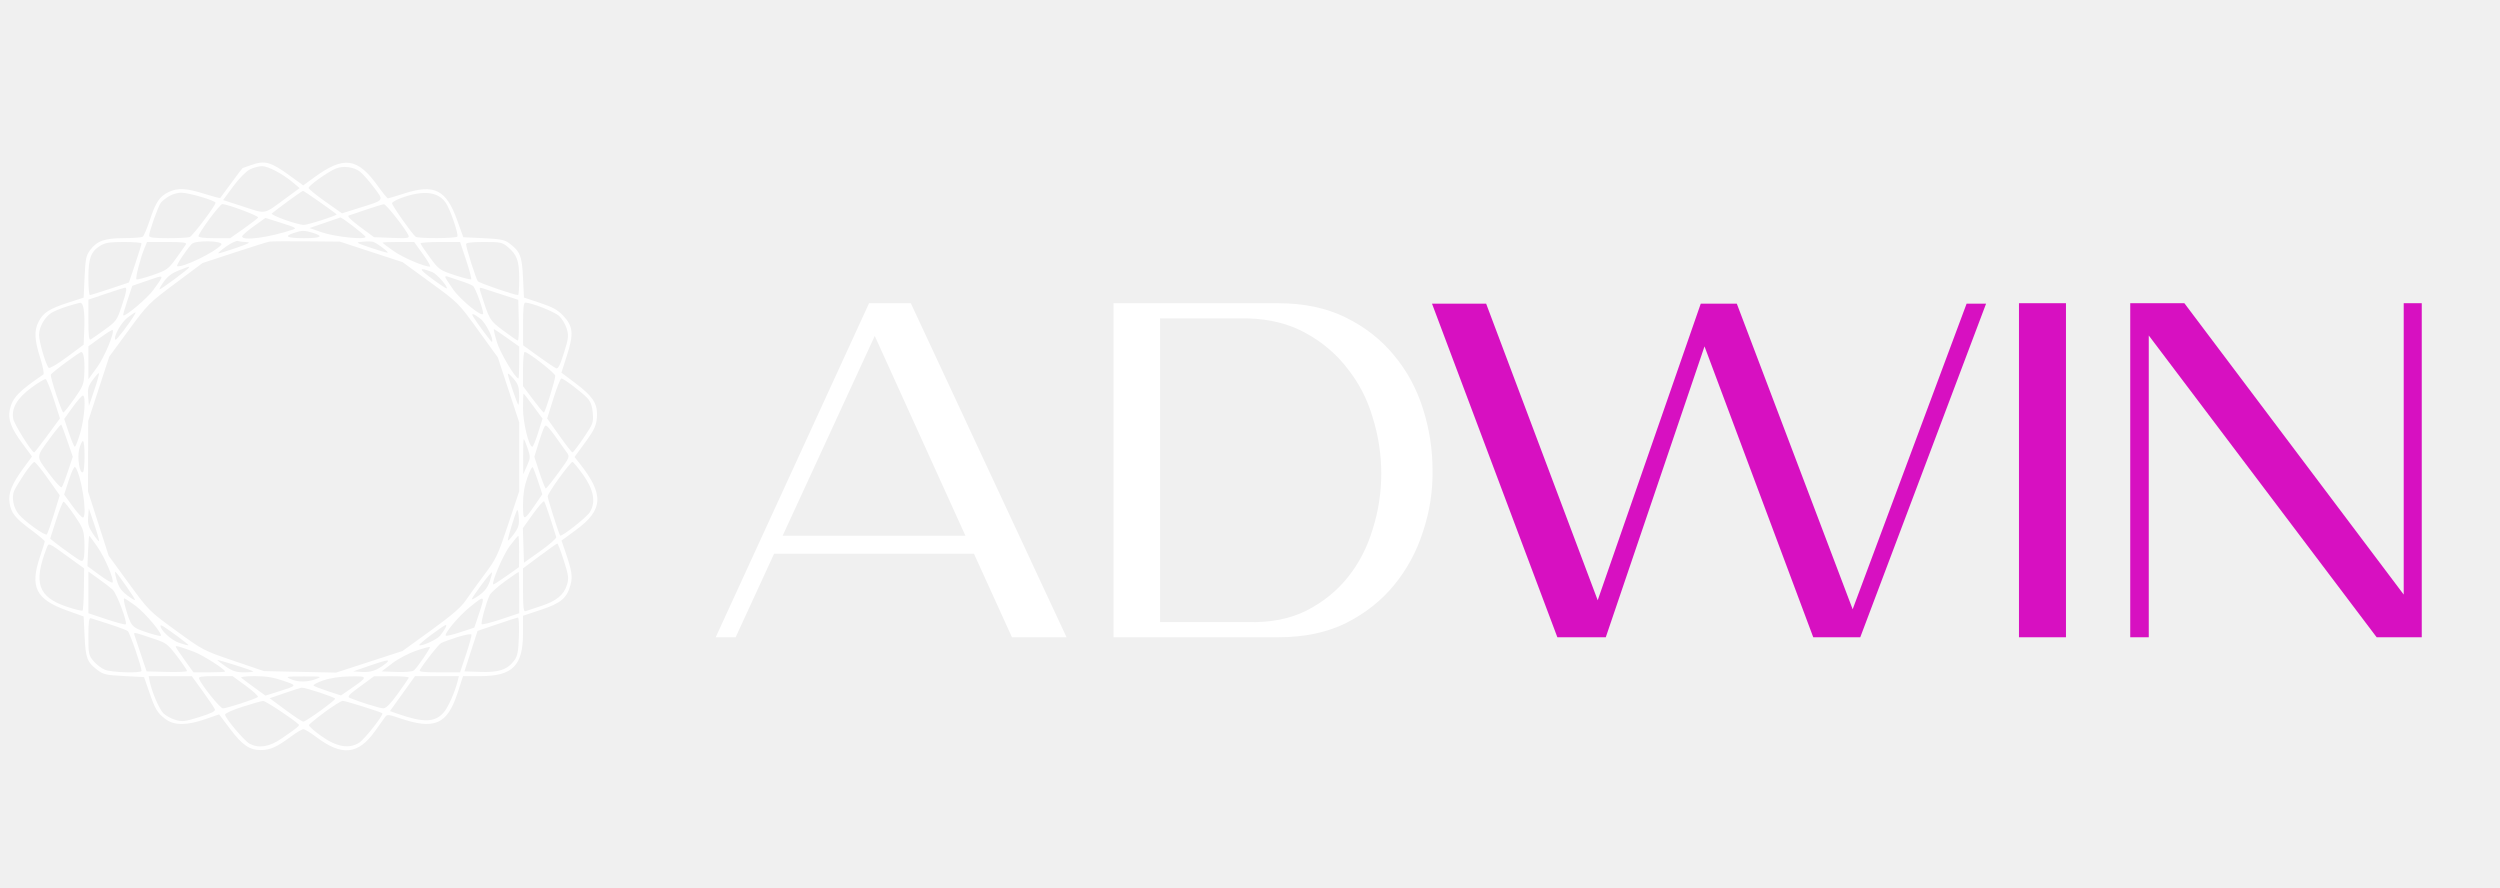
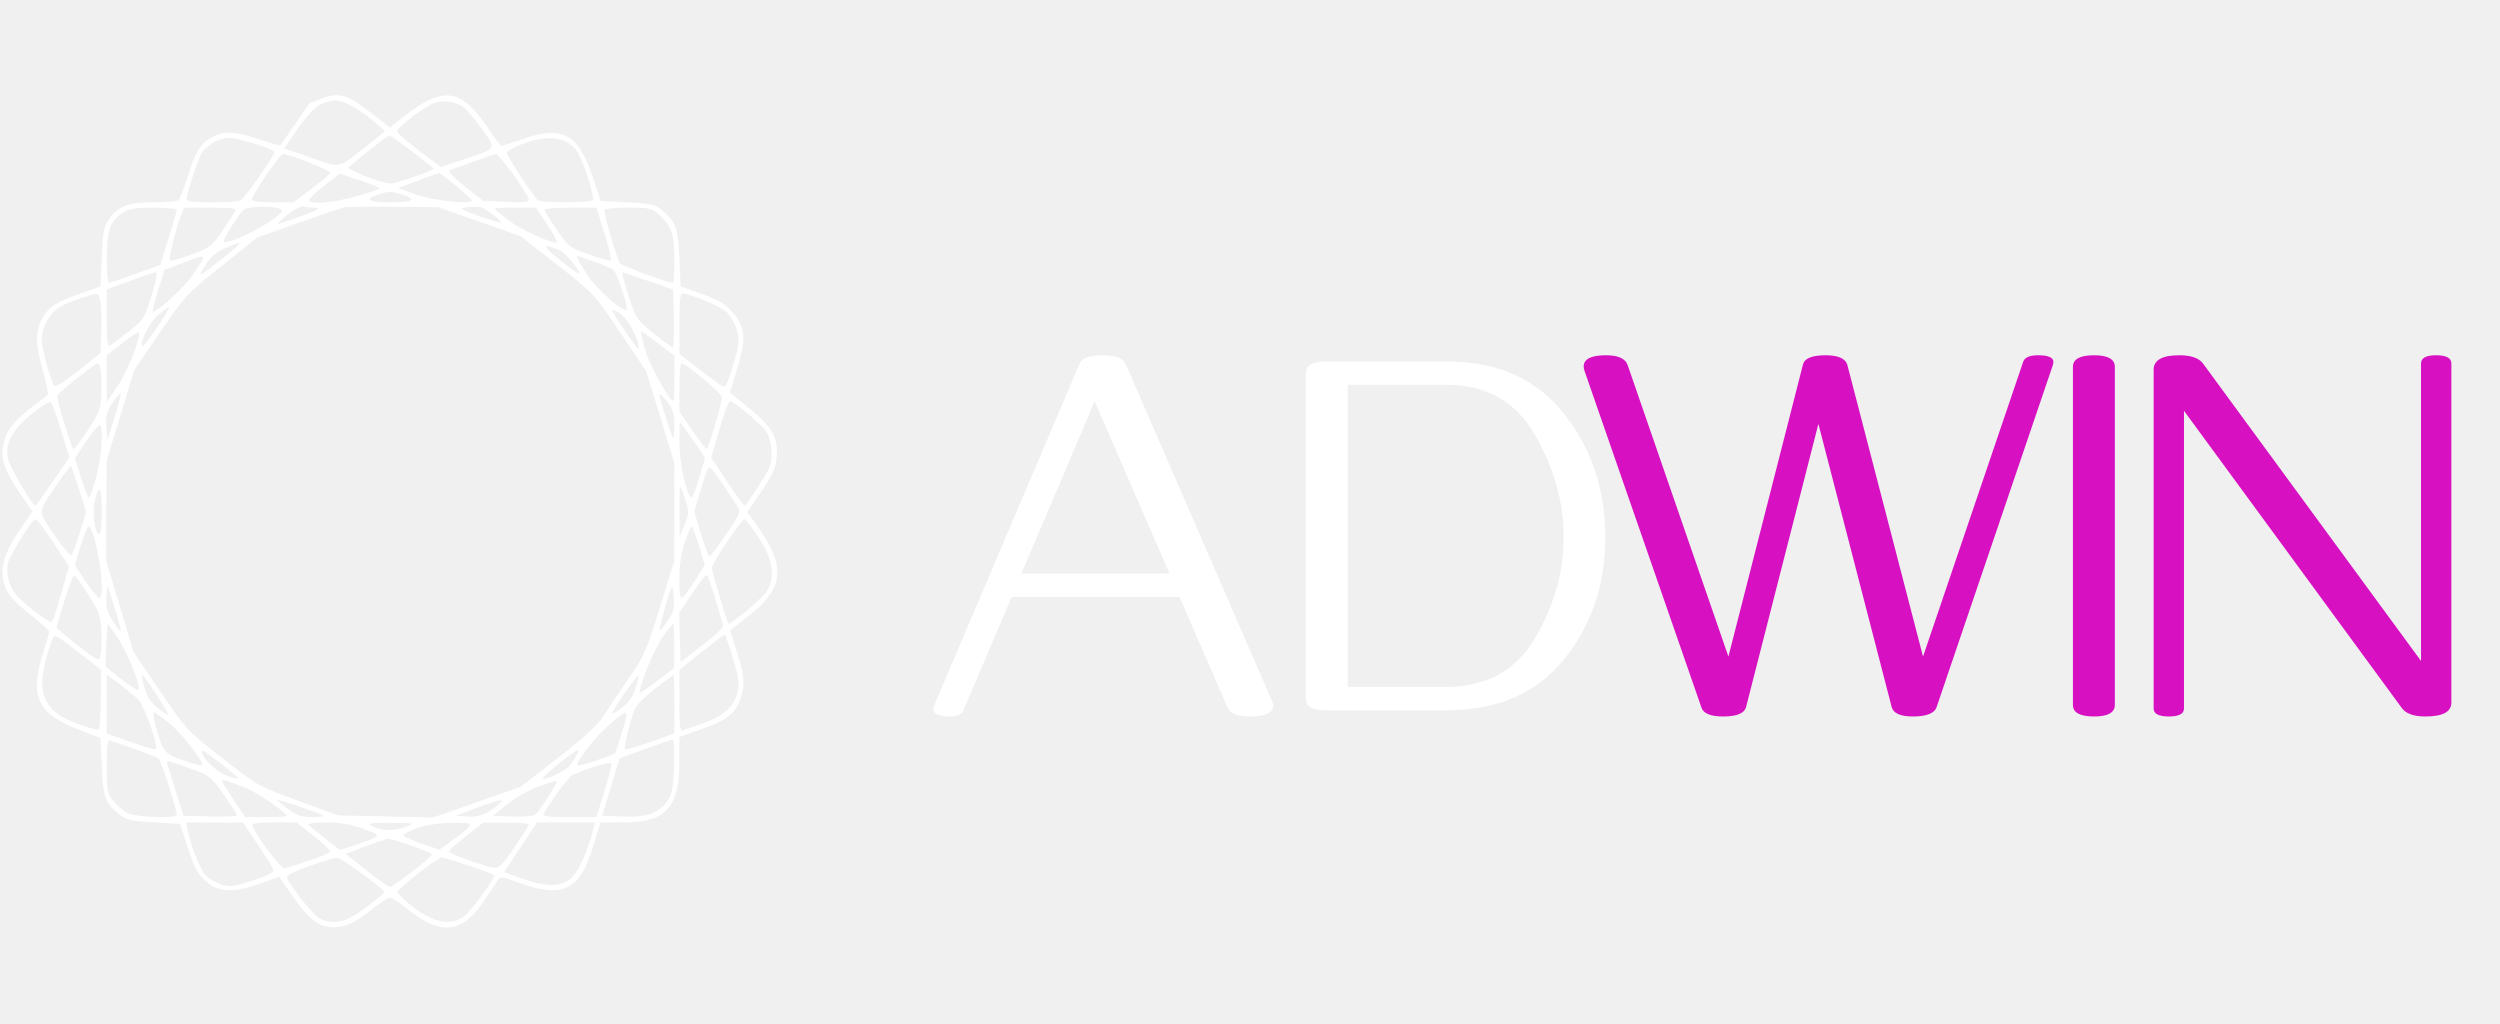
- <svg xmlns="http://www.w3.org/2000/svg" width="124" height="44" viewBox="0 0 124 44" fill="none">
-   <path d="M71.028 15.063H73.713L79.246 29.773L84.357 15.063H86.146L91.892 30.22L97.543 15.063H98.509L92.269 31.608H89.937L84.544 17.181L79.647 31.608H77.245L71.028 15.063ZM100.141 31.608V15.04H102.472V31.608H100.141ZM105.66 15.04H108.345L119.224 29.49V15.04H120.119V31.608H117.882L106.579 16.64V31.608H105.66V15.04Z" fill="#D710C1" />
-   <path d="M43.105 15.04H45.177L52.901 31.608H50.193L48.309 27.466H38.395L36.488 31.608H35.499L43.105 15.04ZM38.819 26.572H47.885L43.388 16.663L38.819 26.572ZM61.894 15.793H57.538V30.855H61.894C63.008 30.887 63.974 30.698 64.79 30.291C65.622 29.867 66.313 29.31 66.863 28.619C67.412 27.929 67.82 27.137 68.087 26.242C68.37 25.348 68.511 24.43 68.511 23.489C68.511 22.547 68.37 21.622 68.087 20.712C67.82 19.802 67.404 18.994 66.839 18.287C66.29 17.566 65.599 16.977 64.767 16.522C63.95 16.067 62.993 15.824 61.894 15.793ZM63.401 15.04C64.673 15.04 65.787 15.275 66.745 15.746C67.703 16.216 68.503 16.844 69.147 17.628C69.79 18.397 70.269 19.284 70.583 20.288C70.897 21.276 71.054 22.288 71.054 23.324C71.07 24.36 70.913 25.372 70.583 26.36C70.269 27.349 69.79 28.235 69.147 29.02C68.519 29.788 67.726 30.416 66.768 30.902C65.811 31.373 64.688 31.608 63.401 31.608H55.23V15.04H63.401Z" fill="white" />
-   <path fill-rule="evenodd" clip-rule="evenodd" d="M12.433 8.196C12.226 8.27 12.047 8.332 12.036 8.333C12.025 8.334 11.776 8.662 11.482 9.063C11.187 9.464 10.935 9.806 10.922 9.822C10.908 9.839 10.552 9.744 10.13 9.611C9.241 9.33 8.822 9.309 8.373 9.522C7.919 9.737 7.729 10.018 7.436 10.902C7.295 11.326 7.134 11.704 7.077 11.742C7.02 11.78 6.598 11.811 6.14 11.812C5.186 11.814 4.815 11.945 4.47 12.405C4.272 12.669 4.237 12.837 4.196 13.735L4.149 14.763L3.36 15.018C2.444 15.316 2.141 15.512 1.914 15.958C1.687 16.401 1.707 16.843 1.992 17.746C2.126 18.171 2.198 18.542 2.151 18.574C0.905 19.422 0.61 19.734 0.482 20.341C0.386 20.797 0.556 21.25 1.097 21.979L1.588 22.642L1.195 23.175C0.589 23.997 0.401 24.455 0.473 24.936C0.551 25.45 0.741 25.689 1.56 26.295C1.923 26.564 2.219 26.814 2.219 26.852C2.219 26.89 2.113 27.232 1.984 27.612C1.472 29.116 1.778 29.728 3.318 30.279L4.149 30.577L4.196 31.563C4.248 32.649 4.321 32.842 4.82 33.222C5.126 33.456 5.255 33.486 6.152 33.532L7.146 33.583L7.389 34.288C7.699 35.188 7.797 35.353 8.201 35.661C8.632 35.99 9.261 35.992 10.191 35.668L10.868 35.432L11.398 36.135C12.017 36.957 12.37 37.203 12.932 37.203C13.395 37.204 13.735 37.052 14.429 36.534C14.699 36.333 14.977 36.169 15.047 36.169C15.118 36.169 15.406 36.343 15.687 36.556C16.951 37.511 17.761 37.435 18.587 36.282C18.826 35.948 19.065 35.616 19.117 35.543C19.197 35.431 19.298 35.441 19.776 35.606C21.547 36.218 22.181 35.947 22.7 34.358L22.967 33.536H23.822C25.427 33.536 25.941 33.02 25.941 31.408V30.543L26.833 30.246C27.826 29.915 28.121 29.666 28.299 29.004C28.41 28.591 28.364 28.304 28.029 27.33L27.851 26.812L28.576 26.28C29.925 25.288 29.968 24.53 28.76 22.999L28.497 22.666L28.966 22.027C29.517 21.277 29.612 21.057 29.612 20.529C29.611 19.98 29.36 19.623 28.546 19.01L27.846 18.484L28.122 17.624C28.465 16.558 28.429 16.18 27.93 15.653C27.665 15.373 27.408 15.231 26.788 15.025L25.988 14.759L25.941 13.764C25.89 12.692 25.799 12.468 25.246 12.055C25.035 11.896 24.803 11.852 23.983 11.814L22.979 11.767L22.678 10.929C22.134 9.411 21.551 9.115 20.058 9.594C19.643 9.728 19.276 9.837 19.242 9.838C19.208 9.838 18.987 9.569 18.751 9.239C17.732 7.812 17.06 7.721 15.572 8.808L15.04 9.196L14.387 8.722C13.415 8.016 13.139 7.942 12.433 8.196ZM12.39 8.405C12.202 8.5 11.854 8.855 11.566 9.246L11.067 9.923L12.08 10.251C13.232 10.625 13.041 10.665 14.211 9.807L14.86 9.331L14.541 9.06C14.032 8.628 13.304 8.242 12.998 8.241C12.842 8.241 12.569 8.315 12.39 8.405ZM16.66 8.359C16.275 8.513 15.306 9.202 15.306 9.322C15.307 9.373 15.68 9.678 16.135 9.998L16.963 10.581L17.823 10.311C19.097 9.912 19.055 9.973 18.531 9.277C18.283 8.948 17.974 8.6 17.843 8.504C17.532 8.276 17.024 8.213 16.66 8.359ZM14.268 9.991C13.88 10.277 13.527 10.546 13.483 10.588C13.399 10.67 14.755 11.155 15.069 11.155C15.283 11.155 16.746 10.684 16.693 10.632C16.576 10.514 15.076 9.463 15.03 9.467C15 9.469 14.657 9.705 14.268 9.991ZM8.385 9.73C8.23 9.825 8.049 9.967 7.983 10.047C7.855 10.202 7.397 11.485 7.397 11.689C7.397 11.784 7.618 11.814 8.33 11.814C8.844 11.814 9.329 11.789 9.408 11.759C9.557 11.701 10.692 10.196 10.69 10.058C10.689 9.947 9.357 9.557 8.981 9.557C8.808 9.557 8.54 9.635 8.385 9.73ZM20.034 9.772C19.71 9.88 19.446 10.019 19.446 10.08C19.446 10.199 20.452 11.625 20.618 11.742C20.758 11.84 22.625 11.831 22.686 11.731C22.752 11.624 22.337 10.405 22.124 10.08C21.762 9.528 21.065 9.425 20.034 9.772ZM10.385 10.864C10.088 11.27 9.844 11.649 9.844 11.708C9.844 11.778 10.11 11.814 10.629 11.814H11.415L12.081 11.346C12.448 11.089 12.773 10.838 12.803 10.79C12.851 10.711 11.258 10.116 11.021 10.124C10.969 10.126 10.683 10.459 10.385 10.864ZM18.175 10.393C17.761 10.532 17.364 10.667 17.293 10.693C17.213 10.722 17.429 10.935 17.858 11.252L18.551 11.764L19.436 11.799C20.201 11.828 20.313 11.813 20.265 11.689C20.153 11.396 19.152 10.121 19.042 10.13C18.979 10.135 18.589 10.253 18.175 10.393ZM12.587 11.222C12.269 11.45 12.009 11.677 12.009 11.725C12.009 11.964 13.355 11.782 14.541 11.383C14.733 11.319 14.667 11.284 13.88 11.034L13.166 10.808L12.587 11.222ZM16.105 11.053L15.354 11.311L15.964 11.523C16.612 11.747 18.128 11.906 18.128 11.75C18.128 11.674 16.949 10.764 16.88 10.787C16.867 10.791 16.519 10.911 16.105 11.053ZM14.574 11.555C14.056 11.721 14.232 11.814 15.069 11.814C15.931 11.814 16.084 11.72 15.505 11.546C15.084 11.421 14.99 11.421 14.574 11.555ZM9.506 12.105C9.199 12.445 8.719 13.179 8.789 13.202C9.053 13.29 10.672 12.506 10.972 12.145C11.143 11.94 9.691 11.899 9.506 12.105ZM11.206 12.234C10.949 12.417 10.783 12.566 10.837 12.566C10.891 12.566 11.293 12.442 11.731 12.291C12.348 12.078 12.46 12.014 12.229 12.009C12.065 12.005 11.872 11.979 11.802 11.952C11.73 11.925 11.463 12.052 11.206 12.234ZM13.367 11.984C13.268 12 12.479 12.246 11.615 12.531L10.044 13.048L8.697 14.053C7.388 15.029 7.322 15.096 6.384 16.375L5.418 17.691L4.896 19.286L4.374 20.881L4.369 22.625L4.364 24.37L4.877 25.967L5.39 27.565L6.388 28.932C7.377 30.289 7.396 30.308 8.732 31.281C10.063 32.251 10.098 32.27 11.586 32.775L13.092 33.287L14.88 33.324L16.669 33.361L18.316 32.826L19.963 32.29L21.375 31.268C22.42 30.512 22.87 30.123 23.106 29.774C23.281 29.515 23.701 28.933 24.04 28.481C24.613 27.717 24.695 27.543 25.204 26.013L25.752 24.367L25.752 22.66L25.753 20.953L25.223 19.34L24.692 17.727L23.714 16.374C22.737 15.022 22.733 15.018 21.353 14.012L19.971 13.004L18.414 12.495L16.857 11.985L15.203 11.97C14.293 11.962 13.467 11.968 13.367 11.984ZM17.987 11.988C17.616 12.023 17.622 12.028 18.403 12.294C18.84 12.443 19.211 12.549 19.23 12.531C19.275 12.486 18.679 12.045 18.504 11.994C18.427 11.971 18.194 11.969 17.987 11.988ZM4.977 12.186C4.51 12.47 4.384 12.81 4.384 13.784C4.384 14.252 4.418 14.635 4.458 14.635C4.499 14.635 4.952 14.494 5.464 14.323L6.396 14.011L6.708 13.081C6.88 12.569 7.02 12.117 7.02 12.076C7.02 12.035 6.628 12.002 6.149 12.002C5.452 12.002 5.219 12.039 4.977 12.186ZM7.167 12.307C6.962 12.803 6.707 13.789 6.768 13.85C6.799 13.881 7.161 13.789 7.573 13.646C8.279 13.4 8.345 13.353 8.738 12.811C8.967 12.495 9.185 12.184 9.223 12.119C9.275 12.028 9.064 12.002 8.292 12.002H7.293L7.167 12.307ZM18.975 12.035C18.975 12.053 19.221 12.241 19.521 12.451C19.991 12.781 21.026 13.224 21.325 13.224C21.378 13.224 21.223 12.949 20.981 12.613L20.541 12.002H19.758C19.327 12.002 18.975 12.017 18.975 12.035ZM20.859 12.072C20.86 12.111 21.068 12.424 21.322 12.767C21.768 13.371 21.808 13.4 22.55 13.647C22.972 13.787 23.34 13.879 23.368 13.851C23.396 13.823 23.284 13.396 23.119 12.901L22.819 12.002H21.838C21.299 12.002 20.858 12.034 20.859 12.072ZM23.117 12.106C23.117 12.287 23.606 13.831 23.7 13.948C23.774 14.04 25.503 14.635 25.697 14.635C25.727 14.635 25.753 14.273 25.753 13.831C25.753 12.934 25.646 12.636 25.184 12.248C24.913 12.02 24.824 12.002 24.004 12.002C23.419 12.002 23.117 12.037 23.117 12.106ZM8.856 13.418C8.527 13.546 8.305 13.715 8.12 13.977C7.974 14.184 7.881 14.353 7.913 14.353C7.992 14.353 9.373 13.329 9.373 13.271C9.373 13.212 9.408 13.202 8.856 13.418ZM21.421 13.819C21.808 14.106 22.141 14.325 22.16 14.306C22.234 14.232 21.657 13.577 21.447 13.498C20.75 13.233 20.743 13.318 21.421 13.819ZM7.238 13.943L6.563 14.176L6.322 14.892C6.189 15.286 6.095 15.623 6.113 15.641C6.2 15.727 7.306 14.796 7.599 14.389C8.186 13.577 8.21 13.607 7.238 13.943ZM22.081 13.736C22.081 13.77 22.256 14.045 22.469 14.346C22.861 14.902 23.964 15.79 23.964 15.55C23.964 15.327 23.578 14.274 23.463 14.183C23.402 14.135 23.119 14.02 22.834 13.928C22.55 13.836 22.264 13.742 22.199 13.718C22.134 13.694 22.081 13.702 22.081 13.736ZM5.255 14.569L4.384 14.862V15.883C4.384 16.672 4.411 16.887 4.502 16.835C4.567 16.798 4.883 16.576 5.206 16.343C5.76 15.942 5.805 15.879 6.029 15.206C6.278 14.461 6.315 14.253 6.196 14.267C6.158 14.271 5.734 14.407 5.255 14.569ZM23.822 14.445C24.281 15.89 24.276 15.88 24.959 16.396C25.318 16.666 25.645 16.889 25.685 16.89C25.726 16.891 25.747 16.437 25.732 15.882L25.706 14.871L24.905 14.612C24.465 14.469 24.027 14.327 23.931 14.296C23.787 14.25 23.768 14.275 23.822 14.445ZM3.322 15.199C3.023 15.293 2.671 15.439 2.541 15.524C2.203 15.745 1.938 16.226 1.937 16.615C1.937 16.949 2.27 18.086 2.414 18.245C2.457 18.292 2.855 18.058 3.32 17.712L4.149 17.096L4.18 16.334C4.214 15.481 4.141 15.007 3.977 15.02C3.916 15.024 3.622 15.105 3.322 15.199ZM25.943 16.069L25.946 17.127L26.701 17.672C27.116 17.972 27.515 18.24 27.587 18.268C27.683 18.305 27.787 18.099 27.972 17.505C28.2 16.774 28.214 16.652 28.11 16.303C28.046 16.09 27.877 15.807 27.735 15.675C27.509 15.464 26.361 15.011 26.052 15.011C25.973 15.011 25.942 15.318 25.943 16.069ZM6.339 15.743C6.011 15.982 5.6 16.727 5.726 16.853C5.769 16.896 6.454 15.996 6.682 15.599C6.774 15.437 6.742 15.451 6.339 15.743ZM23.465 15.699C23.681 16.054 24.374 16.984 24.402 16.956C24.511 16.847 24.092 16.009 23.828 15.808C23.491 15.551 23.349 15.509 23.465 15.699ZM4.966 16.753L4.384 17.176V17.993V18.81L4.812 18.222C5.185 17.711 5.697 16.479 5.585 16.367C5.564 16.346 5.286 16.52 4.966 16.753ZM24.643 16.961C24.801 17.486 25.561 18.772 25.714 18.772C25.735 18.772 25.753 18.416 25.753 17.981V17.19L25.147 16.759C24.815 16.521 24.522 16.327 24.498 16.327C24.473 16.327 24.539 16.612 24.643 16.961ZM3.255 17.985C2.866 18.271 2.536 18.539 2.522 18.58C2.48 18.691 3.065 20.466 3.141 20.46C3.178 20.458 3.422 20.151 3.684 19.778C4.13 19.145 4.162 19.061 4.184 18.466C4.208 17.834 4.148 17.452 4.025 17.46C3.99 17.462 3.643 17.698 3.255 17.985ZM25.941 18.304V19.152L26.433 19.809C26.703 20.17 26.948 20.465 26.976 20.465C27.037 20.465 27.541 18.84 27.541 18.641C27.541 18.509 26.193 17.456 26.023 17.456C25.978 17.456 25.941 17.837 25.941 18.304ZM4.601 18.842C4.373 19.156 4.339 19.28 4.372 19.674L4.41 20.136L4.679 19.344C4.827 18.908 4.93 18.534 4.908 18.512C4.887 18.49 4.748 18.639 4.601 18.842ZM25.188 18.548C25.188 18.672 25.642 20.009 25.705 20.073C25.731 20.099 25.751 19.891 25.749 19.611C25.746 19.186 25.699 19.048 25.466 18.776C25.313 18.597 25.188 18.494 25.188 18.548ZM1.559 19.228C0.847 19.752 0.557 20.249 0.656 20.776C0.707 21.046 1.578 22.44 1.696 22.44C1.717 22.44 2.013 22.06 2.354 21.596L2.974 20.751L2.665 19.792C2.495 19.265 2.314 18.82 2.264 18.804C2.214 18.788 1.896 18.979 1.559 19.228ZM27.45 19.764L27.139 20.756L27.453 21.198C28.143 22.171 28.344 22.433 28.4 22.436C28.432 22.438 28.68 22.112 28.951 21.711C29.418 21.02 29.441 20.958 29.402 20.488C29.373 20.134 29.296 19.923 29.134 19.747C28.862 19.454 27.96 18.772 27.843 18.772C27.798 18.772 27.621 19.219 27.45 19.764ZM25.941 20.259C25.941 20.965 26.232 22.158 26.404 22.158C26.442 22.158 26.571 21.844 26.691 21.461L26.91 20.764L26.454 20.145C26.204 19.804 25.986 19.525 25.97 19.525C25.954 19.525 25.941 19.855 25.941 20.259ZM3.602 20.199L3.185 20.78L3.416 21.469C3.544 21.848 3.677 22.158 3.712 22.158C3.748 22.158 3.867 21.851 3.979 21.476C4.191 20.759 4.273 19.619 4.112 19.619C4.061 19.619 3.831 19.88 3.602 20.199ZM2.523 21.676C1.764 22.716 1.771 22.591 2.418 23.473C2.731 23.9 3.021 24.212 3.062 24.167C3.103 24.122 3.243 23.763 3.373 23.369L3.61 22.653L3.344 21.878C3.198 21.453 3.061 21.086 3.039 21.064C3.017 21.042 2.785 21.317 2.523 21.676ZM26.994 21.186C26.944 21.281 26.813 21.65 26.703 22.007L26.503 22.656L26.759 23.441C26.9 23.873 27.041 24.227 27.072 24.227C27.104 24.227 27.386 23.875 27.7 23.445C28.264 22.672 28.269 22.661 28.108 22.434C27.129 21.055 27.088 21.009 26.994 21.186ZM25.948 22.651L25.954 23.521L26.138 23.107C26.313 22.714 26.314 22.668 26.171 22.237C26.088 21.986 26.002 21.782 25.98 21.782C25.959 21.782 25.944 22.173 25.948 22.651ZM3.929 22.274C3.821 22.701 3.952 23.52 4.113 23.421C4.221 23.354 4.222 21.876 4.113 21.876C4.068 21.876 3.985 22.055 3.929 22.274ZM1.212 23.5C0.995 23.822 0.768 24.198 0.706 24.337C0.565 24.656 0.658 25.166 0.918 25.495C1.187 25.837 2.24 26.595 2.323 26.507C2.359 26.468 2.518 26.016 2.676 25.503L2.963 24.569L2.379 23.741C2.058 23.286 1.753 22.913 1.702 22.914C1.65 22.914 1.43 23.178 1.212 23.5ZM27.74 23.702C27.424 24.137 27.165 24.549 27.165 24.618C27.165 24.736 27.723 26.493 27.783 26.563C27.85 26.642 29.088 25.67 29.252 25.409C29.565 24.912 29.454 24.293 28.915 23.539C28.668 23.193 28.432 22.91 28.391 22.91C28.35 22.91 28.057 23.266 27.74 23.702ZM3.416 23.805L3.181 24.53L3.613 25.125C3.85 25.452 4.081 25.697 4.125 25.67C4.345 25.534 4.017 23.481 3.724 23.16C3.684 23.116 3.546 23.407 3.416 23.805ZM26.151 23.707C26.004 24.128 25.941 24.526 25.941 25.032C25.941 25.862 25.972 25.862 26.544 25.033L26.9 24.516L26.691 23.878C26.576 23.526 26.455 23.209 26.422 23.172C26.389 23.135 26.267 23.375 26.151 23.707ZM26.431 25.5L25.934 26.197L25.961 27.054L25.988 27.911L26.805 27.33C27.255 27.01 27.608 26.699 27.589 26.639C27.312 25.735 27.035 24.918 26.988 24.868C26.956 24.832 26.705 25.117 26.431 25.5ZM2.782 25.8L2.488 26.716L2.754 26.93C2.9 27.047 3.26 27.313 3.554 27.52C4.063 27.878 4.091 27.887 4.151 27.701C4.185 27.594 4.2 27.223 4.186 26.877C4.161 26.299 4.122 26.194 3.695 25.567C3.44 25.192 3.196 24.885 3.153 24.885C3.11 24.885 2.943 25.297 2.782 25.8ZM4.371 25.637C4.344 25.979 4.388 26.138 4.605 26.466C4.753 26.69 4.89 26.856 4.91 26.836C4.931 26.815 4.825 26.442 4.676 26.006L4.405 25.214L4.371 25.637ZM25.645 25.308C25.566 25.43 25.188 26.66 25.188 26.794C25.188 26.85 25.317 26.721 25.476 26.506C25.718 26.176 25.759 26.044 25.734 25.664C25.719 25.417 25.678 25.256 25.645 25.308ZM4.368 27.329L4.337 28.081L4.93 28.516C5.256 28.755 5.548 28.925 5.579 28.895C5.684 28.789 5.207 27.659 4.829 27.118C4.621 26.821 4.439 26.577 4.425 26.577C4.41 26.577 4.385 26.916 4.368 27.329ZM25.284 27.081C24.967 27.5 24.368 28.893 24.463 28.988C24.479 29.004 24.773 28.817 25.117 28.573L25.743 28.129L25.748 27.353C25.75 26.927 25.733 26.577 25.709 26.577C25.684 26.577 25.493 26.804 25.284 27.081ZM2.305 27.207C1.648 28.915 1.894 29.616 3.316 30.094C3.715 30.228 4.065 30.313 4.095 30.283C4.125 30.253 4.154 29.771 4.161 29.211L4.173 28.192L3.413 27.643C2.356 26.879 2.421 26.905 2.305 27.207ZM26.765 27.578L25.941 28.191V29.275C25.941 30.103 25.969 30.349 26.059 30.316C26.123 30.292 26.473 30.176 26.835 30.059C27.6 29.811 27.972 29.505 28.124 28.998C28.22 28.681 28.2 28.535 27.963 27.795C27.815 27.332 27.67 26.956 27.641 26.959C27.612 26.962 27.218 27.241 26.765 27.578ZM4.384 29.383V30.417L5.285 30.717C5.78 30.882 6.208 30.994 6.236 30.966C6.334 30.867 5.787 29.422 5.581 29.24C5.467 29.139 5.15 28.896 4.879 28.702L4.384 28.348V29.383ZM5.737 28.572C5.86 29.084 5.973 29.273 6.311 29.531C6.501 29.675 6.673 29.776 6.694 29.755C6.727 29.722 5.877 28.498 5.728 28.364C5.699 28.338 5.703 28.432 5.737 28.572ZM23.882 29.006C23.616 29.364 23.399 29.686 23.399 29.722C23.399 29.758 23.567 29.668 23.773 29.522C24.032 29.339 24.191 29.13 24.291 28.842C24.369 28.613 24.419 28.41 24.399 28.391C24.38 28.372 24.147 28.649 23.882 29.006ZM25.047 28.834C24.687 29.093 24.346 29.4 24.289 29.516C24.117 29.865 23.836 30.9 23.896 30.96C23.927 30.991 24.357 30.882 24.852 30.717L25.753 30.417V29.391C25.753 28.826 25.741 28.364 25.727 28.364C25.712 28.364 25.406 28.576 25.047 28.834ZM6.233 30.174C6.495 31.066 6.54 31.119 7.243 31.354C7.598 31.473 7.924 31.557 7.967 31.542C8.112 31.49 7.222 30.418 6.727 30.049C6.455 29.846 6.201 29.681 6.161 29.681C6.121 29.681 6.154 29.903 6.233 30.174ZM23.281 30.13C22.737 30.576 22.019 31.436 22.113 31.53C22.141 31.558 22.471 31.479 22.845 31.354L23.527 31.127L23.745 30.48C24.076 29.502 24.062 29.491 23.281 30.13ZM4.384 31.557C4.384 32.431 4.4 32.506 4.639 32.789C4.779 32.956 5.032 33.149 5.201 33.22C5.527 33.356 7.02 33.401 7.02 33.274C7.02 33.062 6.439 31.384 6.338 31.304C6.242 31.228 5.651 31.022 4.502 30.663C4.413 30.636 4.384 30.856 4.384 31.557ZM24.649 30.965L23.687 31.293L23.361 32.297L23.036 33.301L23.838 33.328C24.745 33.359 25.176 33.211 25.511 32.754C25.67 32.537 25.712 32.316 25.738 31.555C25.756 31.041 25.735 30.624 25.691 30.628C25.647 30.632 25.178 30.784 24.649 30.965ZM7.961 31.045C7.961 31.262 8.501 31.755 8.878 31.883C9.116 31.965 9.325 32.018 9.341 32.001C9.357 31.985 9.106 31.78 8.784 31.547C8.092 31.045 7.961 30.966 7.961 31.045ZM21.395 31.482C21.044 31.746 20.773 31.978 20.793 31.998C20.877 32.082 21.672 31.725 21.825 31.535C22.069 31.231 22.193 30.997 22.108 31C22.068 31.001 21.747 31.218 21.395 31.482ZM6.685 31.545C6.719 31.649 6.864 32.087 7.009 32.518L7.272 33.301L8.276 33.328C8.828 33.342 9.279 33.321 9.279 33.281C9.279 33.24 9.057 32.914 8.785 32.555C8.327 31.951 8.245 31.888 7.663 31.694C6.546 31.322 6.618 31.333 6.685 31.545ZM22.692 31.599C22.329 31.715 21.962 31.849 21.877 31.897C21.747 31.971 21.065 32.834 20.824 33.23C20.768 33.322 20.984 33.348 21.786 33.348H22.819L23.117 32.455C23.281 31.963 23.401 31.522 23.384 31.475C23.366 31.428 23.055 31.484 22.692 31.599ZM8.714 32.072C8.714 32.1 8.913 32.4 9.155 32.736L9.596 33.348H10.379C10.81 33.348 11.162 33.329 11.162 33.306C11.162 33.194 10.044 32.485 9.62 32.328C8.93 32.073 8.714 32.011 8.714 32.072ZM20.634 32.277C20.277 32.398 19.748 32.678 19.457 32.899L18.928 33.301L19.666 33.329C20.104 33.345 20.455 33.314 20.529 33.253C20.703 33.109 21.368 32.133 21.32 32.091C21.299 32.072 20.99 32.155 20.634 32.277ZM10.785 32.743C10.785 32.76 10.973 32.904 11.202 33.061C11.537 33.291 11.717 33.348 12.112 33.348C12.383 33.348 12.583 33.326 12.557 33.3C12.495 33.238 10.785 32.701 10.785 32.743ZM18.363 33.008L17.516 33.301L17.958 33.33C18.389 33.357 18.699 33.249 19.109 32.928C19.419 32.685 19.242 32.705 18.363 33.008ZM7.425 33.797C7.529 34.313 7.898 35.174 8.104 35.38C8.22 35.496 8.487 35.642 8.697 35.705C9.037 35.807 9.166 35.792 9.893 35.565C10.488 35.38 10.694 35.276 10.657 35.181C10.629 35.109 10.361 34.71 10.061 34.295L9.515 33.541L8.444 33.538L7.373 33.536L7.425 33.797ZM9.873 33.664C9.998 33.989 10.919 35.135 11.055 35.135C11.242 35.135 12.686 34.668 12.79 34.573C12.831 34.536 12.566 34.288 12.2 34.021L11.534 33.536H10.679C9.995 33.536 9.834 33.562 9.873 33.664ZM11.967 33.617C12.016 33.661 12.306 33.878 12.611 34.1L13.166 34.502L13.694 34.337C14.78 33.995 14.771 34.012 14.038 33.761C13.562 33.597 13.18 33.536 12.631 33.536C12.206 33.536 11.916 33.571 11.967 33.617ZM14.409 33.681C14.764 33.843 15.254 33.841 15.68 33.677C15.992 33.557 15.958 33.55 15.069 33.551C14.196 33.551 14.148 33.561 14.409 33.681ZM16.027 33.75C15.727 33.854 15.515 33.969 15.557 34.008C15.599 34.046 15.921 34.171 16.272 34.286L16.912 34.494L17.429 34.138C18.268 33.561 18.265 33.534 17.363 33.549C16.852 33.558 16.382 33.629 16.027 33.75ZM17.865 34.046C17.306 34.454 17.21 34.56 17.347 34.616C17.901 34.841 18.848 35.135 19.015 35.133C19.15 35.132 19.371 34.908 19.728 34.413C20.013 34.017 20.26 33.658 20.277 33.615C20.294 33.571 19.913 33.538 19.43 33.54L18.551 33.544L17.865 34.046ZM19.964 34.403L19.343 35.27L19.7 35.396C21.013 35.857 21.585 35.839 22.02 35.322C22.239 35.063 22.561 34.329 22.701 33.775L22.761 33.536H21.673H20.585L19.964 34.403ZM14.129 34.374L13.377 34.632L14.16 35.213C14.591 35.532 14.988 35.793 15.043 35.793C15.173 35.793 16.622 34.749 16.622 34.655C16.622 34.585 15.127 34.092 14.961 34.108C14.916 34.112 14.542 34.231 14.129 34.374ZM12.033 35.053C11.554 35.205 11.163 35.381 11.164 35.444C11.167 35.623 12.131 36.765 12.389 36.895C12.849 37.128 13.356 37.045 13.952 36.64C14.706 36.126 14.874 35.991 14.821 35.938C14.575 35.691 13.169 34.761 13.054 34.767C12.971 34.772 12.511 34.901 12.033 35.053ZM16.106 35.321C15.693 35.627 15.341 35.916 15.325 35.964C15.309 36.013 15.581 36.256 15.929 36.504C16.692 37.048 17.306 37.157 17.812 36.84C18.082 36.67 19.044 35.448 18.963 35.378C18.882 35.309 17.127 34.759 16.998 34.763C16.92 34.764 16.519 35.016 16.106 35.321Z" fill="white" />
+ <svg xmlns="http://www.w3.org/2000/svg" width="232" height="95" viewBox="0 0 432 144" fill="none">
+   <g clip-path="url(#clip0_918_6536)">
+     <path d="M220.037 105.405C220.037 106.708 218.674 107.359 215.95 107.359C213.847 107.359 212.573 106.841 212.129 105.804L203.821 86.701H174.812L166.46 106.338C166.134 107.019 165.305 107.359 163.972 107.359C162.165 107.359 161.262 106.915 161.262 106.027C161.262 105.997 161.291 105.864 161.351 105.627L186.54 46.407C186.925 45.43 188.317 44.941 190.716 44.941C192.789 44.941 194.063 45.46 194.537 46.496L219.77 104.605C219.948 105.02 220.037 105.286 220.037 105.405ZM202.089 82.659L189.161 52.894L176.5 82.659H202.089ZM229.233 46.008H249.935C258.731 46.008 265.499 49.014 270.238 55.026C275.006 61.038 277.39 68.117 277.39 76.261C277.42 84.465 275.05 91.529 270.282 97.453C265.543 103.346 258.761 106.293 249.935 106.293H229.233C226.834 106.293 225.634 105.627 225.634 104.294V48.007C225.634 46.674 226.834 46.008 229.233 46.008ZM249.935 50.05H232.876V102.25H249.935C256.836 102.25 261.945 99.437 265.262 93.81C268.579 88.153 270.223 82.303 270.193 76.261C270.193 70.279 268.535 64.415 265.218 58.669C261.93 52.923 256.836 50.05 249.935 50.05Z" fill="white" />
+     <path d="M334.655 105.716C334.299 106.811 332.922 107.359 330.523 107.359C328.391 107.359 327.176 106.811 326.88 105.716L314.219 56.803L301.735 105.671C301.469 106.797 300.151 107.359 297.781 107.359C295.59 107.359 294.331 106.841 294.005 105.804L273.792 47.607C273.703 47.34 273.658 47.103 273.658 46.896C273.658 45.593 274.932 44.941 277.479 44.941C279.611 44.941 280.87 45.504 281.255 46.63L298.67 97.008L311.553 46.541C311.82 45.475 313.123 44.941 315.463 44.941C317.684 44.941 318.943 45.519 319.239 46.674L332.3 97.008L349.626 46.008C349.893 45.297 350.752 44.941 352.203 44.941C353.95 44.941 354.824 45.327 354.824 46.097C354.824 46.304 354.779 46.526 354.691 46.763L334.655 105.716ZM365.442 105.36C365.442 106.693 364.242 107.359 361.843 107.359C359.415 107.359 358.2 106.693 358.2 105.36V46.941C358.2 45.608 359.415 44.941 361.843 44.941C364.242 44.941 365.442 45.608 365.442 46.941V105.36ZM419.108 107.359C417.123 107.359 415.776 106.885 415.065 105.938L377.392 54.537V105.982C377.392 106.9 376.518 107.359 374.771 107.359C373.024 107.359 372.15 106.9 372.15 105.982V47.429C372.15 45.771 373.631 44.941 376.592 44.941C378.606 44.941 379.969 45.415 380.68 46.363L418.352 97.763V46.363C418.352 45.415 419.226 44.941 420.974 44.941C422.721 44.941 423.595 45.415 423.595 46.363V104.96C423.595 106.56 422.099 107.359 419.108 107.359Z" fill="#D710C1" />
+     <path fill-rule="evenodd" clip-rule="evenodd" d="M55.39 0.659C54.44 1.027 53.621 1.331 53.571 1.335C53.521 1.338 52.375 2.96 51.024 4.937C49.673 6.914 48.517 8.6 48.455 8.682C48.393 8.765 46.758 8.295 44.822 7.639C40.739 6.254 38.818 6.149 36.756 7.2C34.674 8.261 33.798 9.646 32.453 14.008C31.808 16.1 31.067 17.965 30.805 18.152C30.543 18.34 28.609 18.496 26.506 18.5C22.126 18.508 20.425 19.157 18.84 21.424C17.93 22.726 17.772 23.555 17.583 27.985L17.367 33.055L13.747 34.317C9.541 35.783 8.149 36.755 7.106 38.953C6.067 41.14 6.156 43.321 7.466 47.774C8.083 49.87 8.41 51.7 8.196 51.857C2.478 56.041 1.123 57.583 0.534 60.578C0.092 62.824 0.874 65.063 3.357 68.659L5.613 71.926L3.806 74.56C1.024 78.614 0.164 80.871 0.495 83.244C0.85 85.783 1.724 86.959 5.482 89.95C7.147 91.275 8.509 92.511 8.509 92.698C8.509 92.884 8.023 94.571 7.429 96.447C5.078 103.866 6.484 106.887 13.553 109.607L17.367 111.075L17.583 115.939C17.821 121.296 18.154 122.25 20.446 124.127C21.851 125.277 22.445 125.425 26.562 125.653L31.123 125.906L32.239 129.385C33.662 133.825 34.11 134.64 35.966 136.159C37.943 137.779 40.833 137.788 45.102 136.19L48.208 135.027L50.639 138.494C53.483 142.551 55.101 143.763 57.68 143.765C59.806 143.767 61.366 143.018 64.553 140.466C65.791 139.475 67.068 138.664 67.392 138.664C67.716 138.664 69.037 139.522 70.327 140.571C76.128 145.285 79.847 144.908 83.641 139.22C84.739 137.575 85.832 135.936 86.072 135.577C86.441 135.025 86.903 135.072 89.097 135.886C97.226 138.904 100.138 137.568 102.516 129.729L103.746 125.674H107.67C115.037 125.674 117.395 123.129 117.395 115.176V110.905L121.488 109.441C126.05 107.809 127.401 106.579 128.22 103.313C128.73 101.279 128.517 99.86 126.981 95.055L126.164 92.503L129.49 89.877C135.684 84.984 135.88 81.24 130.335 73.691L129.125 72.044L131.279 68.897C133.812 65.192 134.246 64.109 134.244 61.506C134.242 58.798 133.09 57.033 129.35 54.012L126.137 51.415L127.408 47.172C128.983 41.913 128.814 40.047 126.527 37.448C125.311 36.066 124.127 35.367 121.283 34.351L117.611 33.04L117.395 28.126C117.162 22.84 116.744 21.735 114.206 19.695C113.235 18.914 112.17 18.696 108.407 18.507L103.798 18.275L102.418 14.141C99.918 6.653 97.246 5.191 90.389 7.559C88.488 8.215 86.804 8.755 86.647 8.758C86.489 8.762 85.475 7.432 84.392 5.803C79.714 -1.236 76.632 -1.685 69.799 3.677L67.357 5.594L64.36 3.253C59.901 -0.23 58.634 -0.596 55.39 0.659ZM55.194 1.691C54.331 2.159 52.734 3.912 51.412 5.841L49.123 9.181L53.769 10.799C59.06 12.642 58.185 12.838 63.553 8.606L66.531 6.259L65.066 4.922C62.732 2.792 59.39 0.887 57.983 0.883C57.27 0.881 56.015 1.244 55.194 1.691ZM74.793 1.462C73.025 2.222 68.579 5.623 68.581 6.213C68.582 6.468 70.293 7.97 72.384 9.55L76.184 12.424L80.131 11.095C85.982 9.125 85.789 9.428 83.382 5.991C82.245 4.368 80.825 2.652 80.225 2.179C78.798 1.052 76.465 0.744 74.793 1.462ZM63.816 9.515C62.034 10.927 60.412 12.252 60.213 12.46C59.825 12.863 66.052 15.259 67.489 15.259C68.472 15.259 75.187 12.932 74.947 12.675C74.407 12.095 67.524 6.912 67.314 6.928C67.172 6.938 65.598 8.102 63.816 9.515ZM36.811 8.227C36.098 8.695 35.268 9.398 34.967 9.79C34.377 10.558 32.274 16.884 32.274 17.892C32.274 18.361 33.289 18.507 36.559 18.507C38.916 18.507 41.142 18.384 41.505 18.235C42.189 17.953 47.4 10.528 47.393 9.846C47.387 9.299 41.27 7.372 39.546 7.375C38.754 7.375 37.523 7.759 36.811 8.227ZM90.281 8.433C88.796 8.969 87.581 9.654 87.581 9.955C87.581 10.54 92.202 17.578 92.962 18.152C93.605 18.636 102.173 18.59 102.455 18.101C102.758 17.573 100.853 11.558 99.874 9.954C98.213 7.232 95.014 6.725 90.281 8.433ZM45.992 13.824C44.626 15.825 43.508 17.697 43.508 17.984C43.508 18.33 44.726 18.507 47.113 18.507H50.718L53.777 16.2C55.46 14.931 56.95 13.696 57.089 13.456C57.312 13.068 50 10.133 48.908 10.172C48.671 10.18 47.359 11.824 45.992 13.824ZM81.748 11.497C79.846 12.184 78.025 12.851 77.699 12.978C77.333 13.12 78.324 14.174 80.291 15.735L83.476 18.262L87.536 18.432C91.046 18.578 91.561 18.505 91.341 17.89C90.826 16.447 86.233 10.158 85.728 10.201C85.44 10.226 83.649 10.809 81.748 11.497ZM56.1 15.589C54.64 16.713 53.446 17.83 53.446 18.07C53.446 19.246 59.626 18.349 65.066 16.383C65.947 16.065 65.646 15.894 62.031 14.662L58.754 13.544L56.1 15.589ZM72.249 14.753L68.799 16.029L71.6 17.071C74.573 18.177 81.531 18.962 81.531 18.192C81.531 17.819 76.12 13.33 75.803 13.44C75.746 13.46 74.146 14.051 72.249 14.753ZM65.22 17.23C62.839 18.049 63.651 18.507 67.489 18.507C71.448 18.507 72.151 18.044 69.491 17.189C67.561 16.568 67.13 16.572 65.22 17.23ZM41.956 19.943C40.545 21.622 38.346 25.242 38.667 25.357C39.877 25.79 47.309 21.922 48.684 20.143C49.468 19.128 42.807 18.93 41.956 19.943ZM49.758 20.582C48.58 21.482 47.818 22.218 48.066 22.218C48.314 22.218 50.16 21.608 52.169 20.861C55.002 19.809 55.515 19.497 54.453 19.47C53.7 19.451 52.818 19.325 52.493 19.191C52.167 19.057 50.937 19.683 49.758 20.582ZM59.681 19.348C59.222 19.428 55.602 20.642 51.636 22.044L44.425 24.596L38.242 29.554C32.235 34.37 31.93 34.699 27.624 41.007L23.191 47.502L20.796 55.371L18.401 63.239L18.377 71.846L18.353 80.453L20.708 88.334L23.062 96.215L27.642 102.961C32.185 109.654 32.272 109.747 38.405 114.551C44.513 119.335 44.672 119.425 51.502 121.92L58.415 124.446L66.624 124.629L74.834 124.811L82.396 122.169L89.957 119.528L96.439 114.485C101.233 110.754 103.3 108.836 104.381 107.114C105.185 105.835 107.115 102.963 108.671 100.733C111.301 96.964 111.677 96.106 114.014 88.56L116.527 80.441L116.529 72.019L116.531 63.598L114.097 55.64L111.664 47.682L107.172 41.004C102.687 34.336 102.671 34.318 96.337 29.354L89.993 24.381L82.846 21.868L75.698 19.354L68.107 19.278C63.931 19.237 60.139 19.268 59.681 19.348ZM80.883 19.367C79.182 19.539 79.212 19.562 82.796 20.875C84.799 21.609 86.505 22.136 86.588 22.047C86.796 21.823 84.063 19.647 83.26 19.395C82.903 19.284 81.834 19.271 80.883 19.367ZM21.169 20.344C19.026 21.747 18.447 23.423 18.447 28.226C18.447 30.536 18.6 32.425 18.787 32.425C18.975 32.425 21.052 31.732 23.403 30.886L27.679 29.347L29.112 24.756C29.9 22.232 30.545 20.002 30.545 19.8C30.545 19.599 28.747 19.436 26.549 19.437C23.347 19.438 22.276 19.619 21.169 20.344ZM31.218 20.943C30.277 23.388 29.107 28.252 29.387 28.552C29.529 28.705 31.192 28.252 33.082 27.546C36.323 26.335 36.627 26.101 38.431 23.428C39.483 21.869 40.484 20.334 40.655 20.015C40.896 19.566 39.928 19.435 36.382 19.435H31.797L31.218 20.943ZM85.42 19.599C85.42 19.69 86.547 20.613 87.925 21.651C90.085 23.277 94.835 25.466 96.207 25.466C96.45 25.466 95.741 24.109 94.629 22.45L92.609 19.435H89.015C87.038 19.435 85.42 19.509 85.42 19.599ZM94.069 19.783C94.072 19.974 95.027 21.517 96.192 23.211C98.239 26.191 98.423 26.332 101.83 27.55C103.766 28.242 105.456 28.696 105.584 28.558C105.713 28.421 105.198 26.312 104.441 23.871L103.065 19.435H98.564C96.088 19.435 94.065 19.592 94.069 19.783ZM104.432 19.947C104.432 20.841 106.675 28.457 107.109 29.037C107.449 29.49 115.386 32.425 116.274 32.425C116.415 32.425 116.531 30.64 116.531 28.458C116.531 24.033 116.04 22.564 113.92 20.65C112.678 19.527 112.266 19.435 108.504 19.435C105.819 19.435 104.432 19.609 104.432 19.947ZM38.971 26.421C37.461 27.055 36.445 27.885 35.594 29.18C34.925 30.199 34.498 31.033 34.645 31.033C35.007 31.033 41.347 25.983 41.347 25.695C41.347 25.405 41.506 25.357 38.971 26.421ZM96.647 28.402C98.425 29.816 99.951 30.896 100.039 30.801C100.379 30.436 97.73 27.208 96.768 26.816C93.569 25.51 93.537 25.928 96.647 28.402ZM31.548 29.01L28.445 30.161L27.339 33.694C26.73 35.637 26.3 37.3 26.383 37.389C26.78 37.815 31.857 33.218 33.203 31.214C35.897 27.208 36.007 27.355 31.548 29.01ZM99.679 27.991C99.679 28.158 100.479 29.513 101.457 31.002C103.259 33.745 108.321 38.123 108.321 36.938C108.321 35.839 106.549 30.643 106.022 30.197C105.742 29.959 104.443 29.393 103.136 28.939C101.829 28.485 100.517 28.018 100.219 27.9C99.922 27.783 99.679 27.823 99.679 27.991ZM22.444 32.099L18.447 33.548V38.581C18.447 42.476 18.569 43.538 18.987 43.279C19.284 43.096 20.738 42.003 22.217 40.851C24.76 38.872 24.968 38.564 25.998 35.241C27.137 31.57 27.307 30.542 26.765 30.61C26.586 30.632 24.642 31.302 22.444 32.099ZM107.671 31.49C109.777 38.615 109.752 38.569 112.89 41.114C114.536 42.448 116.035 43.544 116.221 43.55C116.407 43.555 116.505 41.316 116.437 38.575L116.314 33.592L112.642 32.312C110.622 31.608 108.61 30.907 108.17 30.755C107.508 30.525 107.423 30.651 107.671 31.49ZM13.571 35.208C12.196 35.671 10.583 36.394 9.986 36.814C8.436 37.904 7.216 40.273 7.214 42.193C7.213 43.84 8.741 49.452 9.405 50.236C9.602 50.469 11.427 49.314 13.561 47.608L17.367 44.565L17.508 40.81C17.667 36.598 17.33 34.26 16.576 34.323C16.298 34.346 14.946 34.744 13.571 35.208ZM117.406 39.5L117.417 44.719L120.883 47.41C122.79 48.889 124.621 50.212 124.952 50.348C125.391 50.529 125.868 49.513 126.719 46.583C127.766 42.979 127.83 42.375 127.351 40.657C127.057 39.605 126.284 38.209 125.632 37.555C124.595 36.516 119.321 34.28 117.904 34.28C117.542 34.28 117.398 35.794 117.406 39.5ZM27.421 37.893C25.916 39.069 24.026 42.745 24.607 43.369C24.804 43.58 27.949 39.141 28.992 37.18C29.415 36.384 29.269 36.45 27.421 37.893ZM106.031 37.675C107.023 39.427 110.202 44.013 110.331 43.875C110.831 43.338 108.908 39.204 107.695 38.211C106.151 36.946 105.5 36.736 106.031 37.675ZM21.118 42.875L18.447 44.961V48.992V53.023L20.412 50.123C22.12 47.602 24.474 41.525 23.956 40.969C23.864 40.87 22.586 41.727 21.118 42.875ZM111.438 43.9C112.163 46.494 115.651 52.837 116.353 52.837C116.45 52.837 116.531 51.081 116.531 48.935V45.032L113.753 42.904C112.225 41.733 110.882 40.775 110.77 40.775C110.658 40.775 110.958 42.181 111.438 43.9ZM13.262 48.952C11.479 50.366 9.965 51.687 9.896 51.887C9.708 52.436 12.393 61.192 12.742 61.164C12.909 61.151 14.029 59.638 15.231 57.801C17.277 54.675 17.424 54.26 17.528 51.327C17.639 48.21 17.361 46.325 16.798 46.361C16.635 46.372 15.044 47.538 13.262 48.952ZM117.395 50.527V54.711L119.652 57.95C120.893 59.731 122.015 61.188 122.145 61.188C122.428 61.188 124.74 53.169 124.74 52.191C124.74 51.537 118.551 46.343 117.773 46.343C117.565 46.343 117.395 48.226 117.395 50.527ZM19.442 53.181C18.396 54.731 18.239 55.342 18.39 57.283L18.567 59.564L19.799 55.655C20.477 53.505 20.95 51.659 20.851 51.553C20.752 51.447 20.118 52.179 19.442 53.181ZM113.938 51.73C113.938 52.341 116.021 58.94 116.313 59.253C116.432 59.382 116.523 58.356 116.513 56.974C116.498 54.876 116.284 54.196 115.217 52.855C114.514 51.972 113.938 51.465 113.938 51.73ZM5.476 55.084C2.208 57.672 0.881 60.122 1.335 62.724C1.568 64.056 5.567 70.931 6.109 70.931C6.203 70.931 7.561 69.056 9.126 66.765L11.974 62.601L10.554 57.87C9.774 55.268 8.946 53.075 8.714 52.996C8.483 52.917 7.025 53.856 5.476 55.084ZM124.322 57.73L122.895 62.624L124.336 64.805C127.505 69.603 128.425 70.895 128.681 70.912C128.828 70.922 129.966 69.313 131.21 67.337C133.357 63.925 133.462 63.619 133.283 61.302C133.148 59.556 132.797 58.516 132.05 57.648C130.803 56.2 126.663 52.837 126.127 52.837C125.919 52.837 125.107 55.039 124.322 57.73ZM117.395 60.17C117.395 63.653 118.729 69.539 119.519 69.539C119.693 69.539 120.287 67.992 120.839 66.102L121.843 62.665L119.751 59.607C118.601 57.925 117.6 56.549 117.527 56.549C117.454 56.549 117.395 58.179 117.395 60.17ZM14.854 59.877L12.94 62.743L14.004 66.141C14.59 68.01 15.201 69.539 15.362 69.539C15.524 69.539 16.074 68.025 16.585 66.175C17.56 62.641 17.938 57.013 17.199 57.013C16.963 57.013 15.908 58.302 14.854 59.877ZM9.905 67.16C6.418 72.291 6.452 71.676 9.422 76.03C10.858 78.135 12.187 79.676 12.376 79.453C12.564 79.231 13.207 77.459 13.805 75.515L14.893 71.981L13.673 68.161C13.003 66.06 12.372 64.253 12.271 64.145C12.17 64.037 11.105 65.394 9.905 67.16ZM122.23 64.743C121.999 65.212 121.397 67.036 120.892 68.796L119.976 71.997L121.151 75.871C121.797 78.002 122.444 79.745 122.589 79.745C122.733 79.745 124.03 78.01 125.47 75.889C128.059 72.078 128.08 72.02 127.342 70.902C122.849 64.098 122.66 63.871 122.23 64.743ZM117.425 71.974L117.456 76.266L118.301 74.22C119.101 72.282 119.11 72.054 118.452 69.928C118.07 68.694 117.676 67.683 117.576 67.683C117.476 67.683 117.409 69.614 117.425 71.974ZM16.359 70.114C15.862 72.217 16.463 76.258 17.201 75.769C17.698 75.439 17.701 68.147 17.203 68.147C16.995 68.147 16.614 69.032 16.359 70.114ZM3.888 76.161C2.89 77.749 1.845 79.607 1.565 80.289C0.917 81.866 1.343 84.378 2.535 86.006C3.769 87.69 8.605 91.431 8.985 90.995C9.152 90.804 9.881 88.575 10.606 86.042L11.923 81.436L9.243 77.35C7.77 75.104 6.37 73.267 6.132 73.269C5.895 73.271 4.885 74.572 3.888 76.161ZM125.655 77.156C124.201 79.304 123.012 81.339 123.012 81.678C123.012 82.259 125.575 90.926 125.85 91.273C126.159 91.664 131.838 86.869 132.594 85.579C134.031 83.127 133.518 80.071 131.046 76.352C129.913 74.646 128.83 73.25 128.641 73.25C128.452 73.25 127.108 75.008 125.655 77.156ZM14.002 77.667L12.922 81.243L14.904 84.177C15.994 85.791 17.053 87.001 17.256 86.866C18.267 86.196 16.761 76.067 15.415 74.483C15.232 74.268 14.597 75.701 14.002 77.667ZM118.36 77.181C117.685 79.259 117.395 81.222 117.395 83.716C117.395 87.814 117.537 87.815 120.161 83.724L121.797 81.174L120.839 78.023C120.312 76.291 119.756 74.725 119.603 74.542C119.451 74.359 118.891 75.547 118.36 77.181ZM119.647 86.029L117.362 89.467L117.486 93.695L117.611 97.922L121.363 95.055C123.427 93.478 125.046 91.945 124.962 91.65C123.688 87.189 122.416 83.159 122.202 82.908C122.053 82.734 120.903 84.138 119.647 86.029ZM11.091 87.51L9.743 92.027L10.962 93.081C11.633 93.662 13.286 94.972 14.635 95.993C16.971 97.761 17.102 97.804 17.374 96.887C17.53 96.357 17.603 94.527 17.535 92.821C17.421 89.969 17.241 89.45 15.283 86.356C14.112 84.506 12.993 82.993 12.796 82.993C12.6 82.993 11.832 85.026 11.091 87.51ZM18.387 86.704C18.261 88.393 18.466 89.174 19.461 90.796C20.137 91.898 20.767 92.718 20.861 92.618C20.955 92.517 20.472 90.676 19.787 88.525L18.544 84.616L18.387 86.704ZM116.037 85.08C115.675 85.684 113.938 91.753 113.938 92.411C113.938 92.69 114.532 92.05 115.258 90.99C116.372 89.364 116.559 88.714 116.447 86.839C116.374 85.617 116.19 84.825 116.037 85.08ZM18.372 95.052L18.231 98.761L20.953 100.905C22.45 102.085 23.791 102.926 23.931 102.775C24.414 102.256 22.223 96.678 20.488 94.011C19.535 92.543 18.7 91.343 18.633 91.343C18.567 91.343 18.45 93.012 18.372 95.052ZM114.38 93.827C112.924 95.897 110.175 102.767 110.613 103.237C110.684 103.314 112.035 102.391 113.615 101.187L116.488 98.998L116.509 95.171C116.521 93.065 116.44 91.343 116.328 91.343C116.217 91.343 115.341 92.461 114.38 93.827ZM8.903 94.451C5.887 102.876 7.014 106.333 13.545 108.691C15.374 109.352 16.983 109.772 17.119 109.626C17.255 109.48 17.391 107.099 17.421 104.335L17.475 99.31L13.989 96.602C9.137 92.833 9.437 92.96 8.903 94.451ZM121.175 96.28L117.395 99.306V104.653C117.395 108.735 117.523 109.949 117.935 109.786C118.232 109.668 119.836 109.098 121.5 108.519C125.01 107.297 126.72 105.785 127.417 103.286C127.854 101.72 127.764 101.003 126.678 97.352C125.998 95.068 125.333 93.212 125.199 93.227C125.066 93.243 123.255 94.617 121.175 96.28ZM18.447 105.183V110.288L22.579 111.766C24.852 112.579 26.816 113.131 26.944 112.993C27.398 112.506 24.884 105.379 23.941 104.48C23.415 103.978 21.963 102.783 20.715 101.823L18.447 100.079V105.183ZM24.655 101.181C25.219 103.709 25.74 104.644 27.29 105.914C28.162 106.627 28.953 107.125 29.05 107.021C29.201 106.859 25.297 100.819 24.614 100.158C24.482 100.03 24.501 100.491 24.655 101.181ZM107.943 103.327C106.725 105.091 105.728 106.679 105.728 106.856C105.728 107.032 106.5 106.589 107.444 105.871C108.632 104.967 109.362 103.935 109.819 102.515C110.182 101.387 110.407 100.387 110.318 100.292C110.23 100.197 109.161 101.563 107.943 103.327ZM113.29 102.477C111.64 103.753 110.075 105.267 109.812 105.841C109.023 107.562 107.731 112.669 108.008 112.967C108.15 113.119 110.126 112.579 112.398 111.766L116.531 110.288V105.223C116.531 102.437 116.477 100.158 116.411 100.158C116.345 100.158 114.94 101.202 113.29 102.477ZM26.935 109.088C28.135 113.49 28.343 113.751 31.568 114.908C33.2 115.493 34.696 115.911 34.891 115.836C35.56 115.58 31.473 110.29 29.2 108.469C27.953 107.47 26.784 106.653 26.602 106.653C26.42 106.653 26.57 107.749 26.935 109.088ZM105.186 108.872C102.688 111.07 99.394 115.316 99.826 115.78C99.953 115.916 101.465 115.524 103.186 114.908L106.314 113.789L107.317 110.594C108.833 105.77 108.769 105.719 105.186 108.872ZM18.447 115.911C18.447 120.22 18.518 120.59 19.615 121.99C20.257 122.81 21.418 123.765 22.194 124.113C23.694 124.786 30.545 125.005 30.545 124.379C30.545 123.332 27.879 115.055 27.414 114.66C26.974 114.285 24.262 113.269 18.987 111.502C18.58 111.366 18.447 112.452 18.447 115.911ZM111.465 112.987L107.048 114.609L105.555 119.562L104.062 124.514L107.742 124.649C111.906 124.801 113.883 124.071 115.422 121.814C116.15 120.746 116.342 119.657 116.463 115.899C116.545 113.365 116.448 111.309 116.247 111.329C116.047 111.349 113.894 112.095 111.465 112.987ZM34.866 113.384C34.866 114.452 37.341 116.887 39.072 117.52C40.166 117.921 41.123 118.182 41.198 118.102C41.273 118.021 40.122 117.012 38.641 115.859C35.464 113.386 34.866 112.994 34.866 113.384ZM96.531 115.541C94.918 116.843 93.672 117.987 93.763 118.084C94.15 118.5 97.801 116.74 98.503 115.8C99.622 114.303 100.192 113.146 99.802 113.161C99.616 113.169 98.144 114.24 96.531 115.541ZM29.009 115.85C29.162 116.367 29.83 118.527 30.494 120.651L31.703 124.514L36.309 124.646C38.843 124.718 40.915 124.614 40.915 124.414C40.915 124.214 39.894 122.603 38.647 120.834C36.545 117.854 36.167 117.542 33.498 116.586C28.368 114.749 28.699 114.803 29.009 115.85ZM102.483 116.118C100.816 116.688 99.133 117.348 98.742 117.586C98.145 117.95 95.013 122.212 93.907 124.166C93.652 124.616 94.641 124.746 98.322 124.746H103.065L104.432 120.338C105.184 117.914 105.735 115.739 105.656 115.506C105.577 115.273 104.149 115.548 102.483 116.118ZM38.323 118.448C38.323 118.591 39.233 120.066 40.346 121.727L42.368 124.746H45.963C47.94 124.746 49.557 124.653 49.557 124.54C49.557 123.986 44.426 120.487 42.479 119.712C39.313 118.454 38.323 118.153 38.323 118.448ZM93.034 119.461C91.398 120.06 88.968 121.442 87.633 122.532L85.204 124.514L88.594 124.65C90.603 124.731 92.215 124.58 92.553 124.279C93.354 123.565 96.404 118.751 96.186 118.544C96.087 118.45 94.669 118.862 93.034 119.461ZM47.829 121.762C47.829 121.847 48.69 122.554 49.743 123.332C51.279 124.466 52.105 124.746 53.92 124.746C55.164 124.746 56.082 124.638 55.96 124.507C55.675 124.202 47.829 121.553 47.829 121.762ZM82.612 123.07L78.723 124.514L80.753 124.655C82.731 124.791 84.152 124.259 86.037 122.673C87.457 121.478 86.644 121.572 82.612 123.07ZM32.406 126.962C32.88 129.505 34.575 133.754 35.523 134.772C36.054 135.342 37.278 136.063 38.242 136.373C39.805 136.876 40.397 136.802 43.732 135.685C46.461 134.771 47.407 134.26 47.239 133.788C47.111 133.433 45.88 131.467 44.502 129.42L41.996 125.698L37.081 125.686L32.166 125.674L32.406 126.962ZM43.642 126.307C44.214 127.909 48.443 133.561 49.069 133.561C49.927 133.561 56.553 131.256 57.03 130.791C57.219 130.608 55.999 129.381 54.32 128.065L51.267 125.674H47.341C44.203 125.674 43.461 125.801 43.642 126.307ZM53.252 126.071C53.477 126.289 54.808 127.362 56.208 128.455L58.755 130.441L61.177 129.623C66.166 127.939 66.121 128.02 62.76 126.781C60.575 125.974 58.819 125.674 56.3 125.674C54.349 125.674 53.02 125.847 53.252 126.071ZM64.464 126.386C66.091 127.186 68.338 127.18 70.297 126.37C71.726 125.779 71.572 125.744 67.489 125.747C63.482 125.749 63.263 125.796 64.464 126.386ZM71.891 126.731C70.509 127.24 69.537 127.812 69.73 128C69.923 128.188 71.401 128.806 73.015 129.372L75.948 130.401L78.324 128.644C82.176 125.796 82.162 125.665 78.019 125.739C75.673 125.782 73.52 126.13 71.891 126.731ZM80.326 128.188C77.759 130.205 77.319 130.726 77.949 131.001C80.491 132.11 84.839 133.56 85.604 133.553C86.222 133.548 87.239 132.443 88.877 129.998C90.184 128.046 91.318 126.275 91.397 126.062C91.477 125.848 89.727 125.683 87.509 125.693L83.476 125.712L80.326 128.188ZM89.959 129.951L87.109 134.229L88.749 134.848C94.775 137.126 97.4 137.037 99.398 134.487C100.402 133.206 101.883 129.587 102.522 126.853L102.798 125.674H97.803H92.809L89.959 129.951ZM63.174 129.806L59.724 131.083L63.319 133.946C65.297 135.52 67.12 136.808 67.37 136.808C67.971 136.808 74.618 131.659 74.618 131.195C74.618 130.848 67.758 128.418 66.994 128.494C66.791 128.514 65.072 129.105 63.174 129.806ZM53.554 133.158C51.356 133.909 49.561 134.777 49.566 135.086C49.579 135.967 54.007 141.605 55.191 142.248C57.303 143.395 59.628 142.986 62.362 140.985C65.823 138.453 66.597 137.783 66.355 137.524C65.222 136.307 58.769 131.715 58.24 131.749C57.861 131.773 55.752 132.407 53.554 133.158ZM72.25 134.481C70.353 135.987 68.741 137.414 68.666 137.654C68.592 137.894 69.84 139.092 71.439 140.317C74.939 142.999 77.761 143.54 80.081 141.974C81.321 141.137 85.739 135.107 85.365 134.762C84.993 134.42 76.937 131.707 76.346 131.724C75.99 131.735 74.147 132.976 72.25 134.481Z" fill="white" />
+   </g>
+   <defs>
+     <clipPath id="clip0_918_6536">
+       <rect width="430.602" height="143.823" fill="white" transform="translate(0.41687)" />
+     </clipPath>
+   </defs>
</svg>
